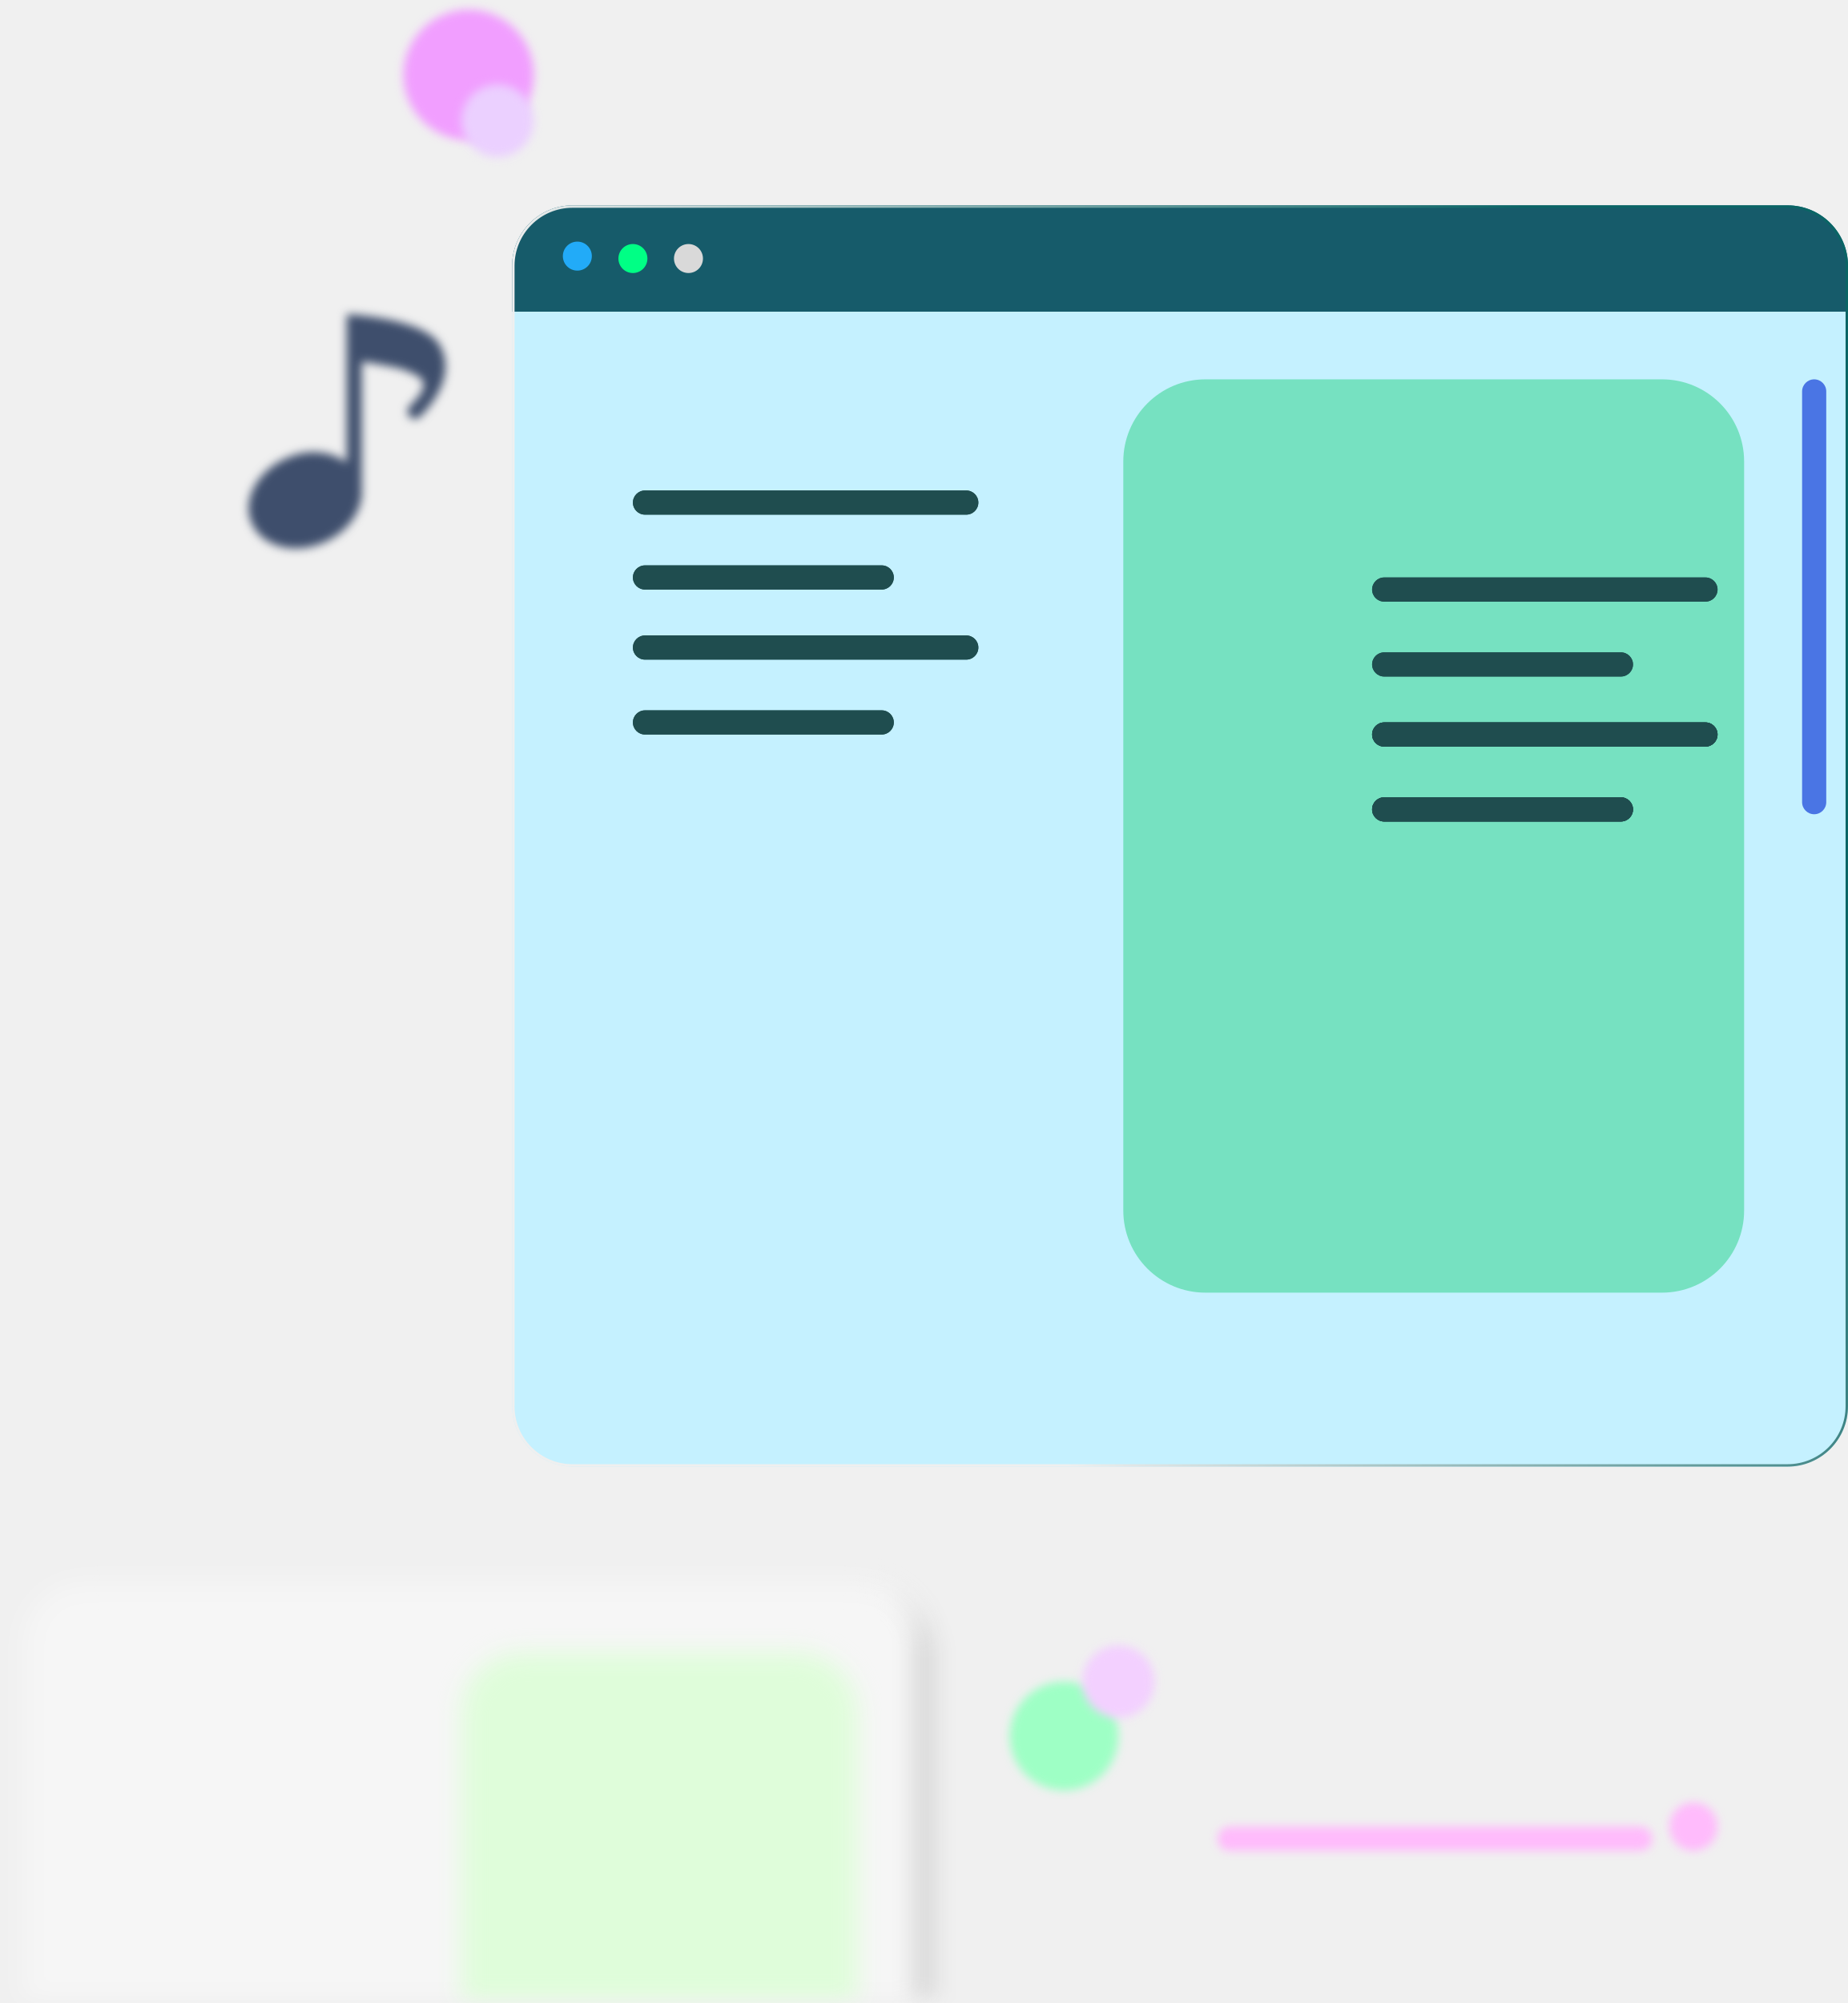
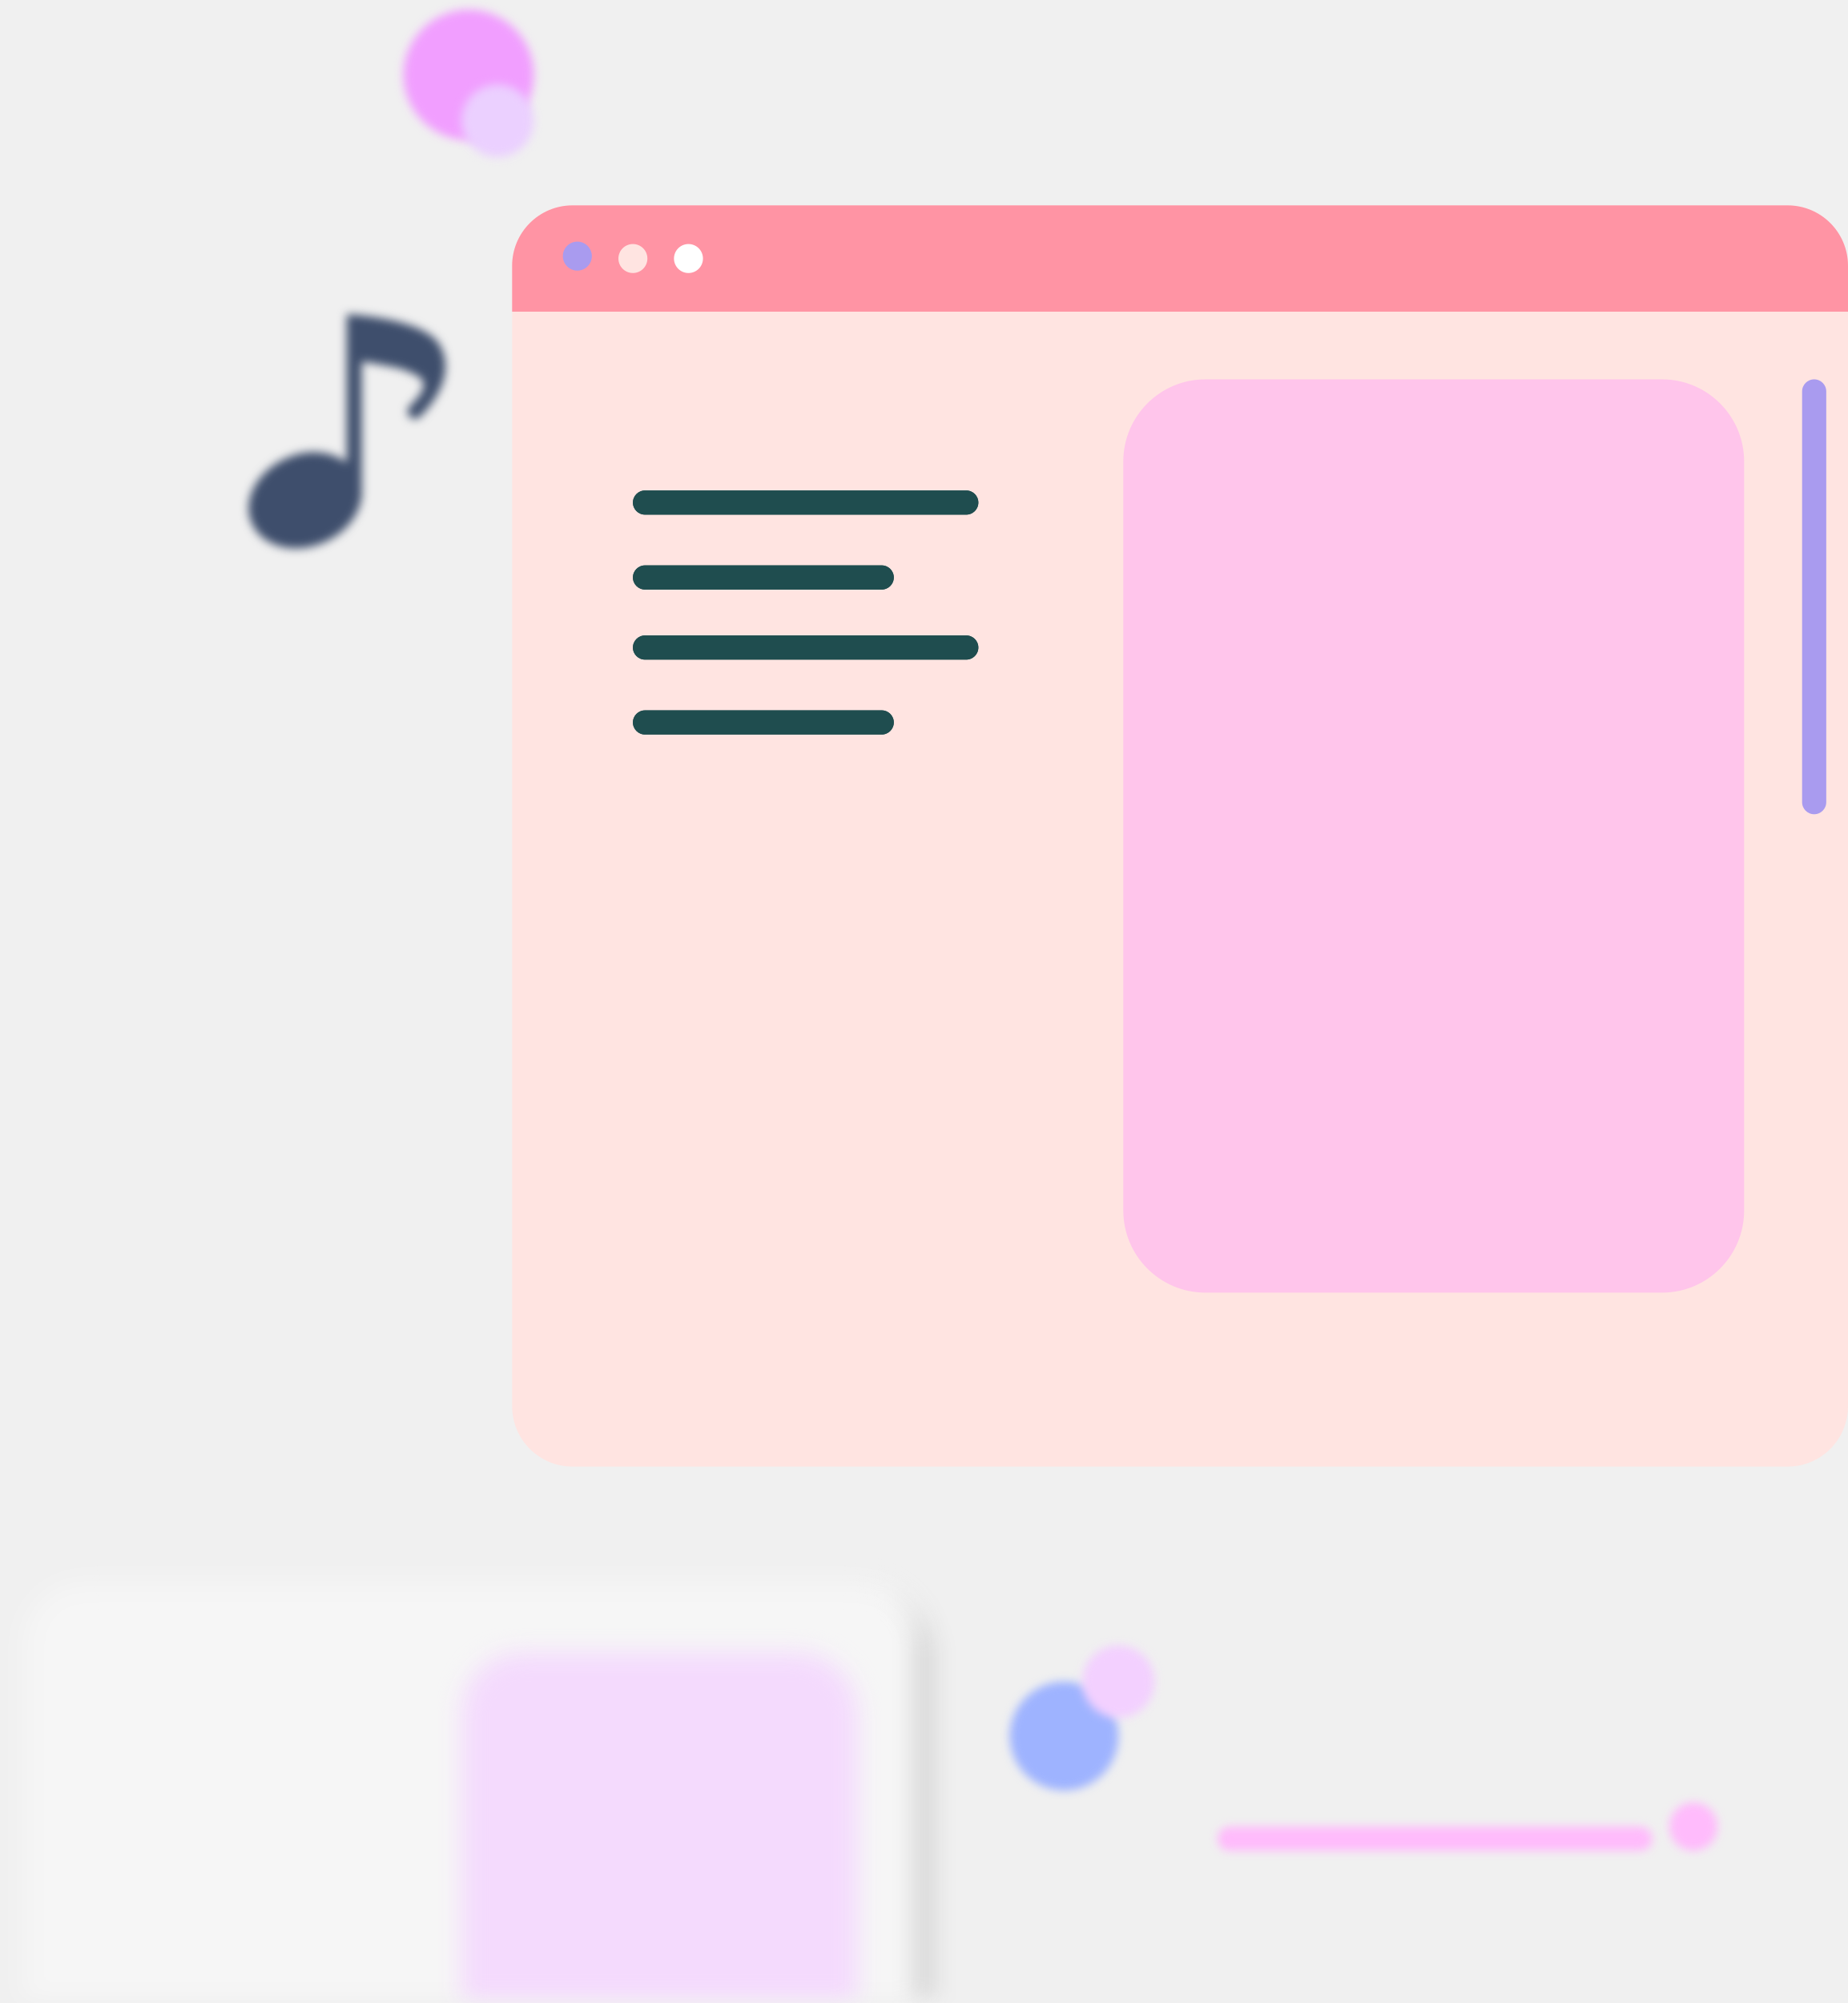
<svg xmlns="http://www.w3.org/2000/svg" width="765" height="829" viewBox="0 0 765 829" fill="none">
-   <g filter="url(#filter0_f_2_517)">
-     <rect x="418" y="696" width="45" height="45" rx="22.5" fill="#9EFFC5" />
+   <g clip-path="url(#clip0_2_766)">
+     <rect x="212" y="85" width="553" height="522" rx="25" fill="#FFE4E1" />
+     <path d="M212 109C212 95.193 223.193 84 237 84H740C753.807 84 765 95.193 765 109V129H212V109Z" fill="#FF94A4" />
+     <rect x="233" y="100" width="12" height="12" rx="6" fill="#A99BEF" />
+     <rect x="256" y="101" width="12" height="12" rx="6" fill="#FFE4E1" />
+     <rect x="279" y="101" width="12" height="12" rx="6" fill="white" />
+     <rect x="465" y="157" width="257" height="378" rx="34" fill="#FFE4E1" />
+     <rect x="746" y="337" width="180" height="10" rx="5" transform="rotate(-90 746 337)" fill="#A99BEF" />
+     <rect x="465" y="157" width="257" height="378" rx="34" fill="#FFC5EB" />
  </g>
-   <g filter="url(#filter1_f_2_517)">
+   <g filter="url(#filter0_f_2_766)">
+     <rect x="418" y="696" width="45" height="45" rx="22.5" fill="#9EB3FF" />
+   </g>
+   <g filter="url(#filter1_f_2_766)">
    <rect x="167" y="4" width="54" height="54" rx="27" fill="#F19EFF" />
  </g>
-   <g filter="url(#filter2_f_2_517)">
+   <g filter="url(#filter2_f_2_766)">
    <rect x="448" y="681" width="30" height="30" rx="15" fill="#F3D0FF" />
  </g>
-   <g filter="url(#filter3_f_2_517)">
+   <g filter="url(#filter3_f_2_766)">
    <rect x="191" y="35" width="30" height="30" rx="15" fill="#EBD0FF" />
  </g>
-   <g filter="url(#filter4_f_2_517)">
+   <g filter="url(#filter4_f_2_766)">
    <rect x="504" y="756" width="180" height="10" rx="5" fill="#FFBBFC" />
  </g>
-   <g filter="url(#filter5_f_2_517)">
+   <g filter="url(#filter5_f_2_766)">
    <rect x="691" y="746" width="20" height="20" rx="10" fill="#FFBBFC" />
  </g>
-   <g filter="url(#filter6_bdf_2_517)">
+   <g filter="url(#filter6_bdf_2_766)">
    <rect x="10" y="655" width="370" height="306" rx="25" fill="white" fill-opacity="0.38" shape-rendering="crispEdges" />
  </g>
-   <g filter="url(#filter7_f_2_517)">
-     <rect x="191" y="684" width="164" height="243" rx="25" fill="#DAFFD4" fill-opacity="0.82" />
+   <g filter="url(#filter7_f_2_766)">
+     <rect x="191" y="684" width="164" height="243" rx="25" fill="#F4D4FF" fill-opacity="0.82" />
  </g>
-   <g clip-path="url(#clip0_2_517)">
-     <rect x="212" y="85" width="553" height="522" rx="25" fill="#C5F1FF" />
-     <path d="M212 109C212 95.193 223.193 84 237 84H740C753.807 84 765 95.193 765 109V129H212V109Z" fill="#165B6A" />
-     <rect x="233" y="100" width="12" height="12" rx="6" fill="#22ABF8" />
-     <rect x="256" y="101" width="12" height="12" rx="6" fill="#00FF85" />
-     <rect x="279" y="101" width="12" height="12" rx="6" fill="#D9D9D9" />
-     <rect x="465" y="157" width="257" height="378" rx="34" fill="#76E1C1" />
-     <rect x="746" y="337" width="180" height="10" rx="5" transform="rotate(-90 746 337)" fill="#4A75E4" />
-   </g>
-   <rect x="212.5" y="85.5" width="552" height="521" rx="24.5" stroke="url(#paint0_linear_2_517)" />
  <rect x="262" y="203" width="143" height="10" rx="5" fill="#1F4D4F" />
  <rect x="262" y="203" width="143" height="10" rx="5" fill="#1F4D4F" />
  <rect x="262" y="234" width="108" height="10" rx="5" fill="#1F4D4F" />
  <rect x="262" y="234" width="108" height="10" rx="5" fill="#1F4D4F" />
  <rect x="262" y="263" width="143" height="10" rx="5" fill="#1F4D4F" />
  <rect x="262" y="263" width="143" height="10" rx="5" fill="#1F4D4F" />
  <rect x="262" y="294" width="108" height="10" rx="5" fill="#1F4D4F" />
  <rect x="262" y="294" width="108" height="10" rx="5" fill="#1F4D4F" />
-   <rect x="568" y="239" width="143" height="10" rx="5" fill="#1F4D4F" />
-   <rect x="568" y="239" width="143" height="10" rx="5" fill="#1F4D4F" />
-   <rect x="568" y="270" width="108" height="10" rx="5" fill="#1F4D4F" />
-   <rect x="568" y="270" width="108" height="10" rx="5" fill="#1F4D4F" />
-   <rect x="568" y="299" width="143" height="10" rx="5" fill="#1F4D4F" />
-   <rect x="568" y="299" width="143" height="10" rx="5" fill="#1F4D4F" />
-   <rect x="568" y="330" width="108" height="10" rx="5" fill="#1F4D4F" />
-   <rect x="568" y="330" width="108" height="10" rx="5" fill="#1F4D4F" />
-   <rect x="568" y="299" width="143" height="10" rx="5" fill="#1F4D4F" />
-   <rect x="568" y="299" width="143" height="10" rx="5" fill="#1F4D4F" />
-   <rect x="568" y="330" width="108" height="10" rx="5" fill="#1F4D4F" />
-   <rect x="568" y="330" width="108" height="10" rx="5" fill="#1F4D4F" />
-   <g clip-path="url(#clip1_2_517)" filter="url(#filter8_f_2_517)">
-     <path d="M181.92 142.651C176.107 132.659 149.826 130.54 146.858 130.267L143.528 130.056V191.489C142.758 190.867 141.938 190.31 141.075 189.824C138.034 188.293 134.714 187.394 131.317 187.181C127.919 186.967 124.513 187.444 121.304 188.582C108.829 192.609 100.806 204.115 103.41 214.228C103.99 216.367 105.005 218.363 106.39 220.092C107.776 221.822 109.503 223.247 111.464 224.28C114.825 226.073 118.584 226.99 122.394 226.944C125.46 226.942 128.505 226.451 131.417 225.491C142.619 221.888 150.189 212.26 149.765 203.025V149.706C152.793 150.069 156.941 150.705 161.331 151.644C165.677 152.304 169.852 153.806 173.624 156.064C176.652 158.062 174.774 161.817 174.623 162.12C173.176 164.317 171.49 166.348 169.597 168.175C169.046 168.721 168.726 169.458 168.702 170.233C168.679 171.008 168.954 171.763 169.47 172.341C169.986 172.92 170.705 173.278 171.478 173.343C172.251 173.407 173.019 173.172 173.624 172.687C174.26 171.99 190.458 157.306 181.92 142.651Z" fill="#3E4E6C" />
+   <g clip-path="url(#clip1_2_766)" filter="url(#filter8_f_2_766)">
+     <path d="M181.92 142.651C176.107 132.66 149.826 130.54 146.859 130.268L143.528 130.056V191.489C142.758 190.867 141.938 190.31 141.075 189.824C138.034 188.293 134.715 187.394 131.317 187.181C127.919 186.968 124.513 187.444 121.304 188.583C108.83 192.61 100.806 204.115 103.41 214.228C103.99 216.367 105.005 218.363 106.391 220.092C107.776 221.822 109.503 223.247 111.464 224.28C114.825 226.073 118.585 226.99 122.394 226.945C125.46 226.942 128.505 226.451 131.417 225.491C142.62 221.888 150.189 212.26 149.765 203.025V149.706C152.793 150.069 156.941 150.705 161.331 151.644C165.677 152.304 169.853 153.806 173.624 156.064C176.652 158.063 174.775 161.817 174.623 162.12C173.176 164.317 171.49 166.348 169.597 168.175C169.046 168.721 168.726 169.458 168.703 170.233C168.679 171.008 168.954 171.763 169.47 172.342C169.987 172.92 170.705 173.279 171.478 173.343C172.251 173.407 173.019 173.172 173.624 172.687C174.26 171.99 190.459 157.306 181.92 142.651Z" fill="#3E4E6C" />
  </g>
  <defs>
-     <filter id="filter0_f_2_517" x="414" y="692" width="53" height="53" filterUnits="userSpaceOnUse" color-interpolation-filters="sRGB">
+     <filter id="filter0_f_2_766" x="414" y="692" width="53" height="53" filterUnits="userSpaceOnUse" color-interpolation-filters="sRGB">
      <feFlood flood-opacity="0" result="BackgroundImageFix" />
      <feBlend mode="normal" in="SourceGraphic" in2="BackgroundImageFix" result="shape" />
-       <feGaussianBlur stdDeviation="2" result="effect1_foregroundBlur_2_517" />
+       <feGaussianBlur stdDeviation="2" result="effect1_foregroundBlur_2_766" />
    </filter>
-     <filter id="filter1_f_2_517" x="163" y="0" width="62" height="62" filterUnits="userSpaceOnUse" color-interpolation-filters="sRGB">
+     <filter id="filter1_f_2_766" x="163" y="0" width="62" height="62" filterUnits="userSpaceOnUse" color-interpolation-filters="sRGB">
      <feFlood flood-opacity="0" result="BackgroundImageFix" />
      <feBlend mode="normal" in="SourceGraphic" in2="BackgroundImageFix" result="shape" />
-       <feGaussianBlur stdDeviation="2" result="effect1_foregroundBlur_2_517" />
+       <feGaussianBlur stdDeviation="2" result="effect1_foregroundBlur_2_766" />
    </filter>
-     <filter id="filter2_f_2_517" x="444" y="677" width="38" height="38" filterUnits="userSpaceOnUse" color-interpolation-filters="sRGB">
+     <filter id="filter2_f_2_766" x="444" y="677" width="38" height="38" filterUnits="userSpaceOnUse" color-interpolation-filters="sRGB">
      <feFlood flood-opacity="0" result="BackgroundImageFix" />
      <feBlend mode="normal" in="SourceGraphic" in2="BackgroundImageFix" result="shape" />
-       <feGaussianBlur stdDeviation="2" result="effect1_foregroundBlur_2_517" />
+       <feGaussianBlur stdDeviation="2" result="effect1_foregroundBlur_2_766" />
    </filter>
-     <filter id="filter3_f_2_517" x="187" y="31" width="38" height="38" filterUnits="userSpaceOnUse" color-interpolation-filters="sRGB">
+     <filter id="filter3_f_2_766" x="187" y="31" width="38" height="38" filterUnits="userSpaceOnUse" color-interpolation-filters="sRGB">
      <feFlood flood-opacity="0" result="BackgroundImageFix" />
      <feBlend mode="normal" in="SourceGraphic" in2="BackgroundImageFix" result="shape" />
-       <feGaussianBlur stdDeviation="2" result="effect1_foregroundBlur_2_517" />
+       <feGaussianBlur stdDeviation="2" result="effect1_foregroundBlur_2_766" />
    </filter>
-     <filter id="filter4_f_2_517" x="500" y="752" width="188" height="18" filterUnits="userSpaceOnUse" color-interpolation-filters="sRGB">
+     <filter id="filter4_f_2_766" x="500" y="752" width="188" height="18" filterUnits="userSpaceOnUse" color-interpolation-filters="sRGB">
      <feFlood flood-opacity="0" result="BackgroundImageFix" />
      <feBlend mode="normal" in="SourceGraphic" in2="BackgroundImageFix" result="shape" />
-       <feGaussianBlur stdDeviation="2" result="effect1_foregroundBlur_2_517" />
+       <feGaussianBlur stdDeviation="2" result="effect1_foregroundBlur_2_766" />
    </filter>
-     <filter id="filter5_f_2_517" x="687" y="742" width="28" height="28" filterUnits="userSpaceOnUse" color-interpolation-filters="sRGB">
+     <filter id="filter5_f_2_766" x="687" y="742" width="28" height="28" filterUnits="userSpaceOnUse" color-interpolation-filters="sRGB">
      <feFlood flood-opacity="0" result="BackgroundImageFix" />
      <feBlend mode="normal" in="SourceGraphic" in2="BackgroundImageFix" result="shape" />
-       <feGaussianBlur stdDeviation="2" result="effect1_foregroundBlur_2_517" />
+       <feGaussianBlur stdDeviation="2" result="effect1_foregroundBlur_2_766" />
    </filter>
-     <filter id="filter6_bdf_2_517" x="-5.7" y="639.3" width="401.4" height="337.4" filterUnits="userSpaceOnUse" color-interpolation-filters="sRGB">
+     <filter id="filter6_bdf_2_766" x="-5.7" y="639.3" width="401.4" height="337.4" filterUnits="userSpaceOnUse" color-interpolation-filters="sRGB">
      <feFlood flood-opacity="0" result="BackgroundImageFix" />
      <feGaussianBlur in="BackgroundImageFix" stdDeviation="7.85" />
-       <feComposite in2="SourceAlpha" operator="in" result="effect1_backgroundBlur_2_517" />
+       <feComposite in2="SourceAlpha" operator="in" result="effect1_backgroundBlur_2_766" />
      <feColorMatrix in="SourceAlpha" type="matrix" values="0 0 0 0 0 0 0 0 0 0 0 0 0 0 0 0 0 0 127 0" result="hardAlpha" />
      <feOffset dx="4" dy="4" />
      <feGaussianBlur stdDeviation="2" />
      <feComposite in2="hardAlpha" operator="out" />
      <feColorMatrix type="matrix" values="0 0 0 0 0 0 0 0 0 0 0 0 0 0 0 0 0 0 0.25 0" />
-       <feBlend mode="normal" in2="effect1_backgroundBlur_2_517" result="effect2_dropShadow_2_517" />
-       <feBlend mode="normal" in="SourceGraphic" in2="effect2_dropShadow_2_517" result="shape" />
-       <feGaussianBlur stdDeviation="5" result="effect3_foregroundBlur_2_517" />
+       <feBlend mode="normal" in2="effect1_backgroundBlur_2_766" result="effect2_dropShadow_2_766" />
+       <feBlend mode="normal" in="SourceGraphic" in2="effect2_dropShadow_2_766" result="shape" />
+       <feGaussianBlur stdDeviation="5" result="effect3_foregroundBlur_2_766" />
    </filter>
-     <filter id="filter7_f_2_517" x="181" y="674" width="184" height="263" filterUnits="userSpaceOnUse" color-interpolation-filters="sRGB">
+     <filter id="filter7_f_2_766" x="181" y="674" width="184" height="263" filterUnits="userSpaceOnUse" color-interpolation-filters="sRGB">
      <feFlood flood-opacity="0" result="BackgroundImageFix" />
      <feBlend mode="normal" in="SourceGraphic" in2="BackgroundImageFix" result="shape" />
-       <feGaussianBlur stdDeviation="5" result="effect1_foregroundBlur_2_517" />
+       <feGaussianBlur stdDeviation="5" result="effect1_foregroundBlur_2_766" />
    </filter>
-     <filter id="filter8_f_2_517" x="82" y="120" width="117" height="117" filterUnits="userSpaceOnUse" color-interpolation-filters="sRGB">
+     <filter id="filter8_f_2_766" x="82" y="120" width="117" height="117" filterUnits="userSpaceOnUse" color-interpolation-filters="sRGB">
      <feFlood flood-opacity="0" result="BackgroundImageFix" />
      <feBlend mode="normal" in="SourceGraphic" in2="BackgroundImageFix" result="shape" />
-       <feGaussianBlur stdDeviation="2" result="effect1_foregroundBlur_2_517" />
+       <feGaussianBlur stdDeviation="2" result="effect1_foregroundBlur_2_766" />
    </filter>
-     <linearGradient id="paint0_linear_2_517" x1="362.5" y1="433.5" x2="715.5" y2="271.751" gradientUnits="userSpaceOnUse">
-       <stop stop-color="#EFEFEF" />
-       <stop offset="1" stop-color="#0A6565" />
-     </linearGradient>
-     <clipPath id="clip0_2_517">
+     <clipPath id="clip0_2_766">
      <rect x="212" y="85" width="553" height="522" rx="25" fill="white" />
    </clipPath>
-     <clipPath id="clip1_2_517">
+     <clipPath id="clip1_2_766">
      <rect width="109" height="109" fill="white" transform="translate(86 124)" />
    </clipPath>
  </defs>
</svg>
